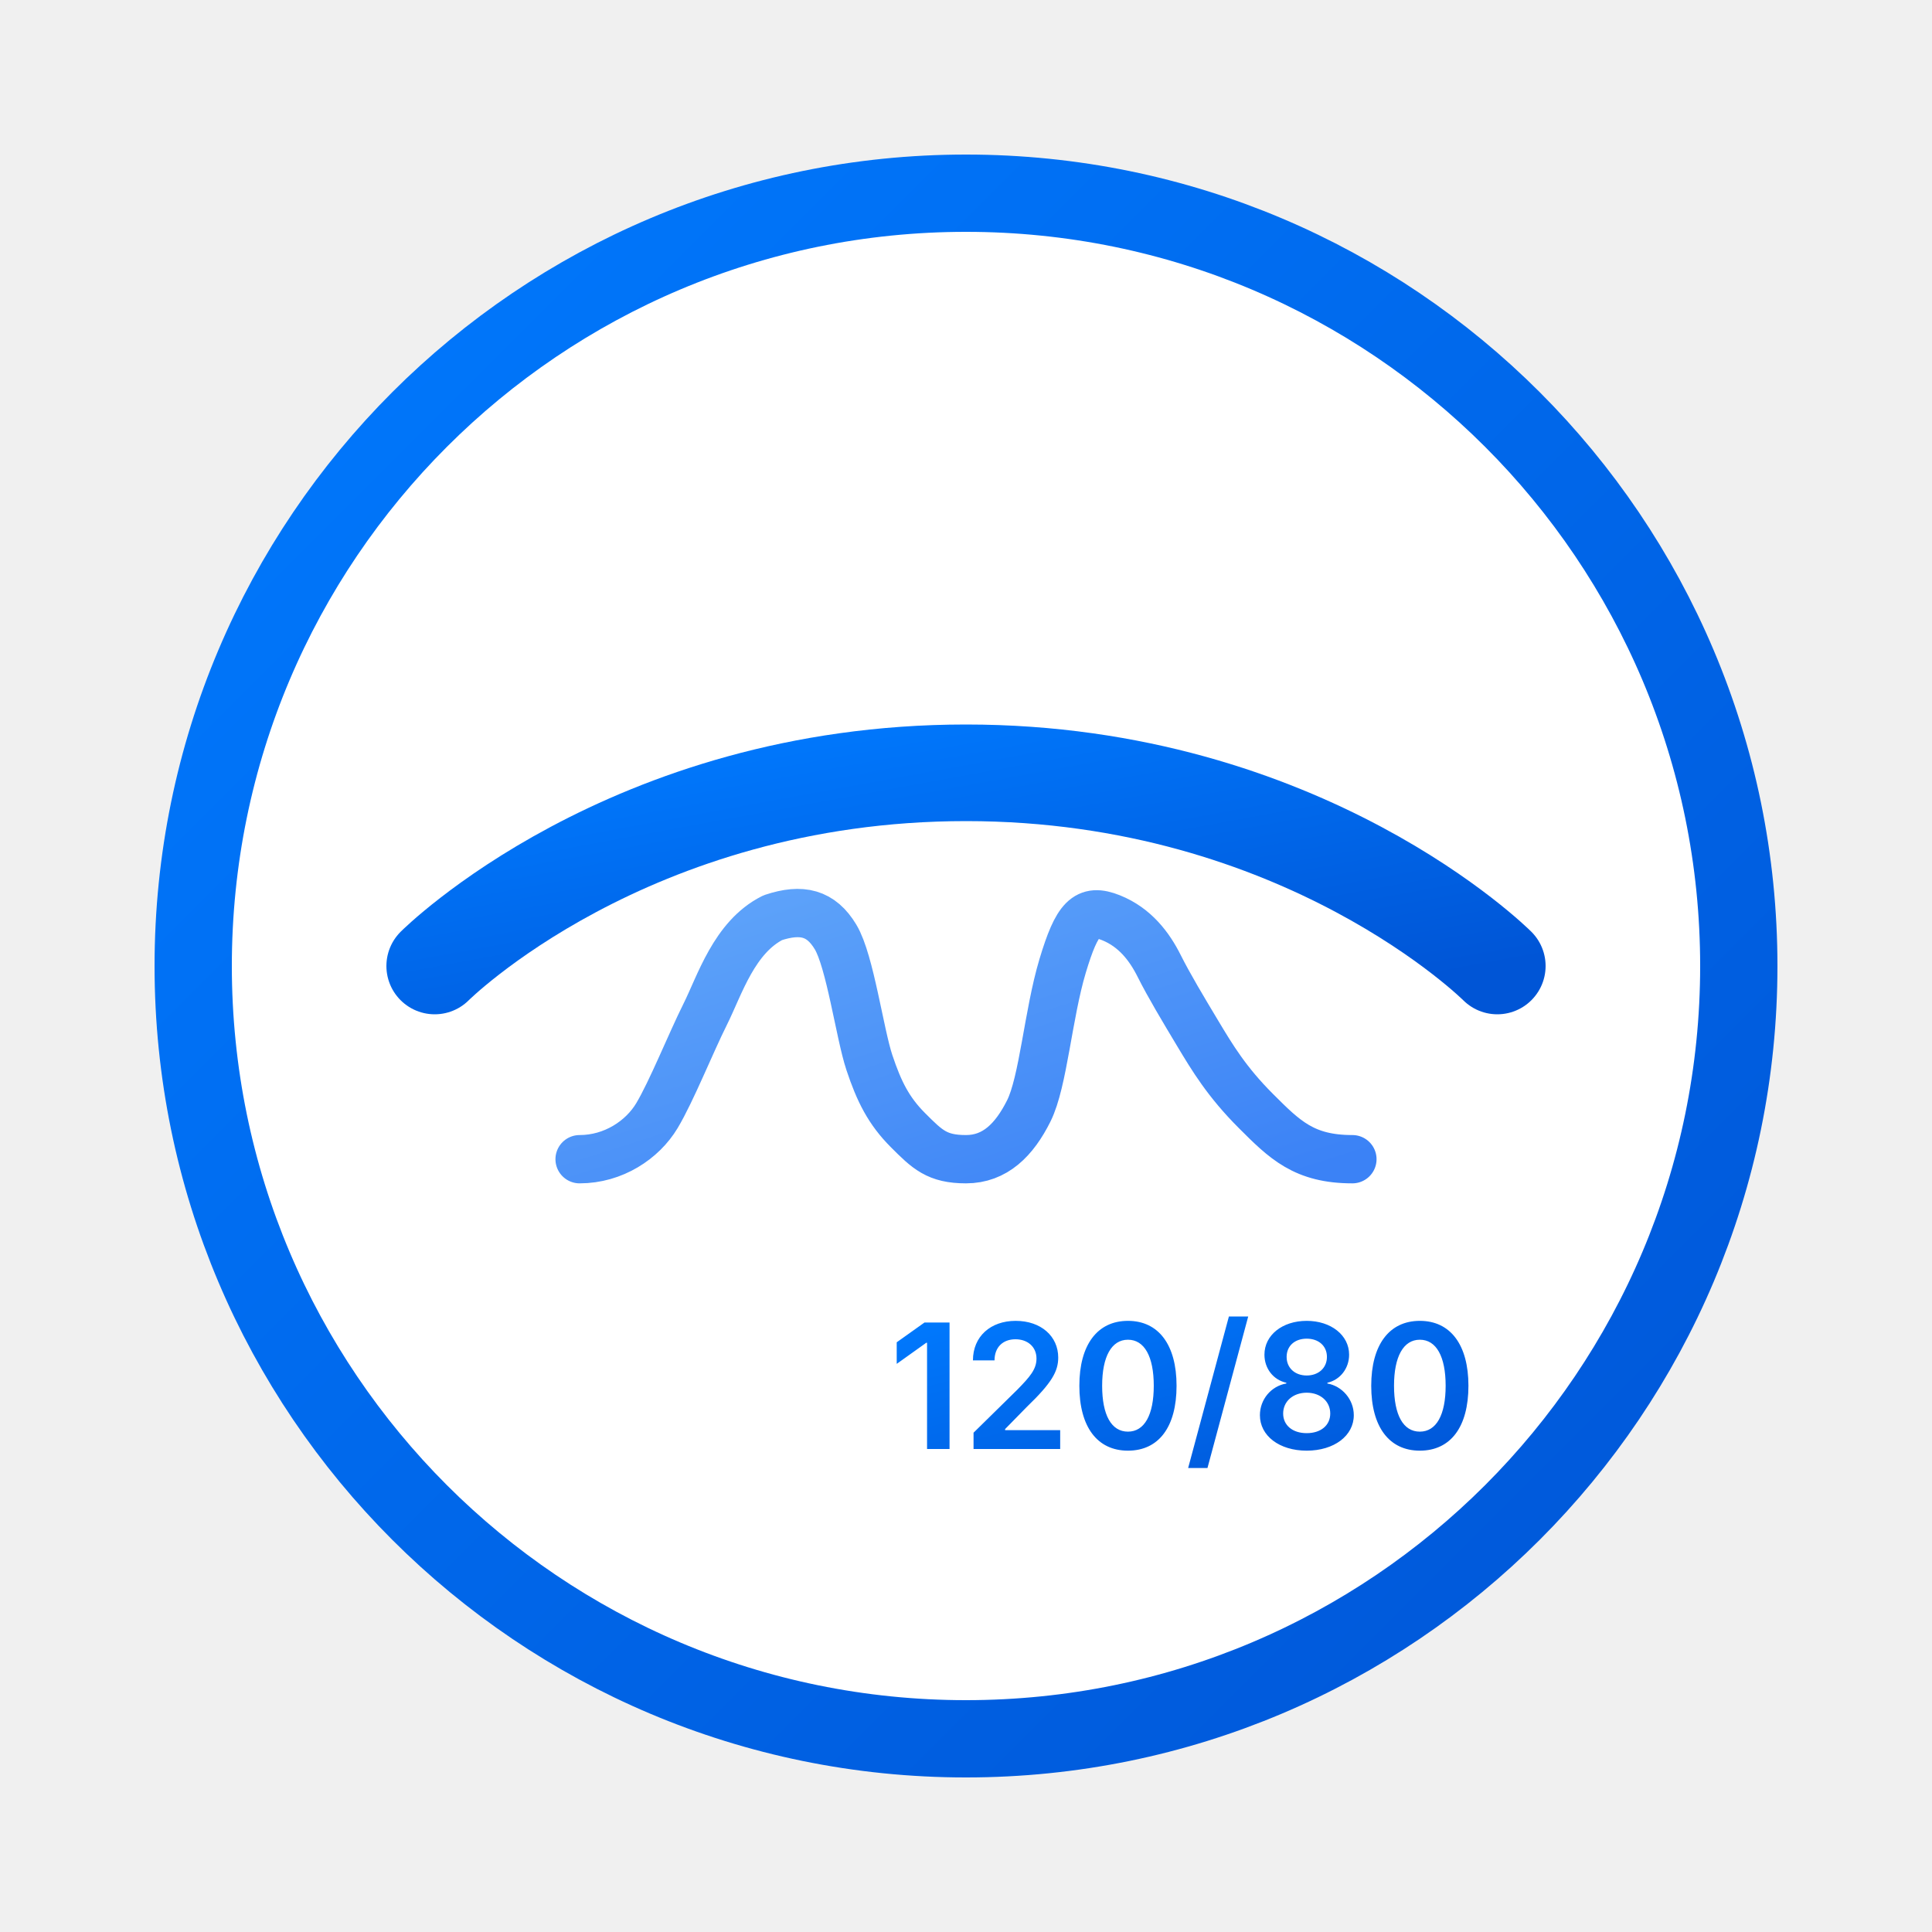
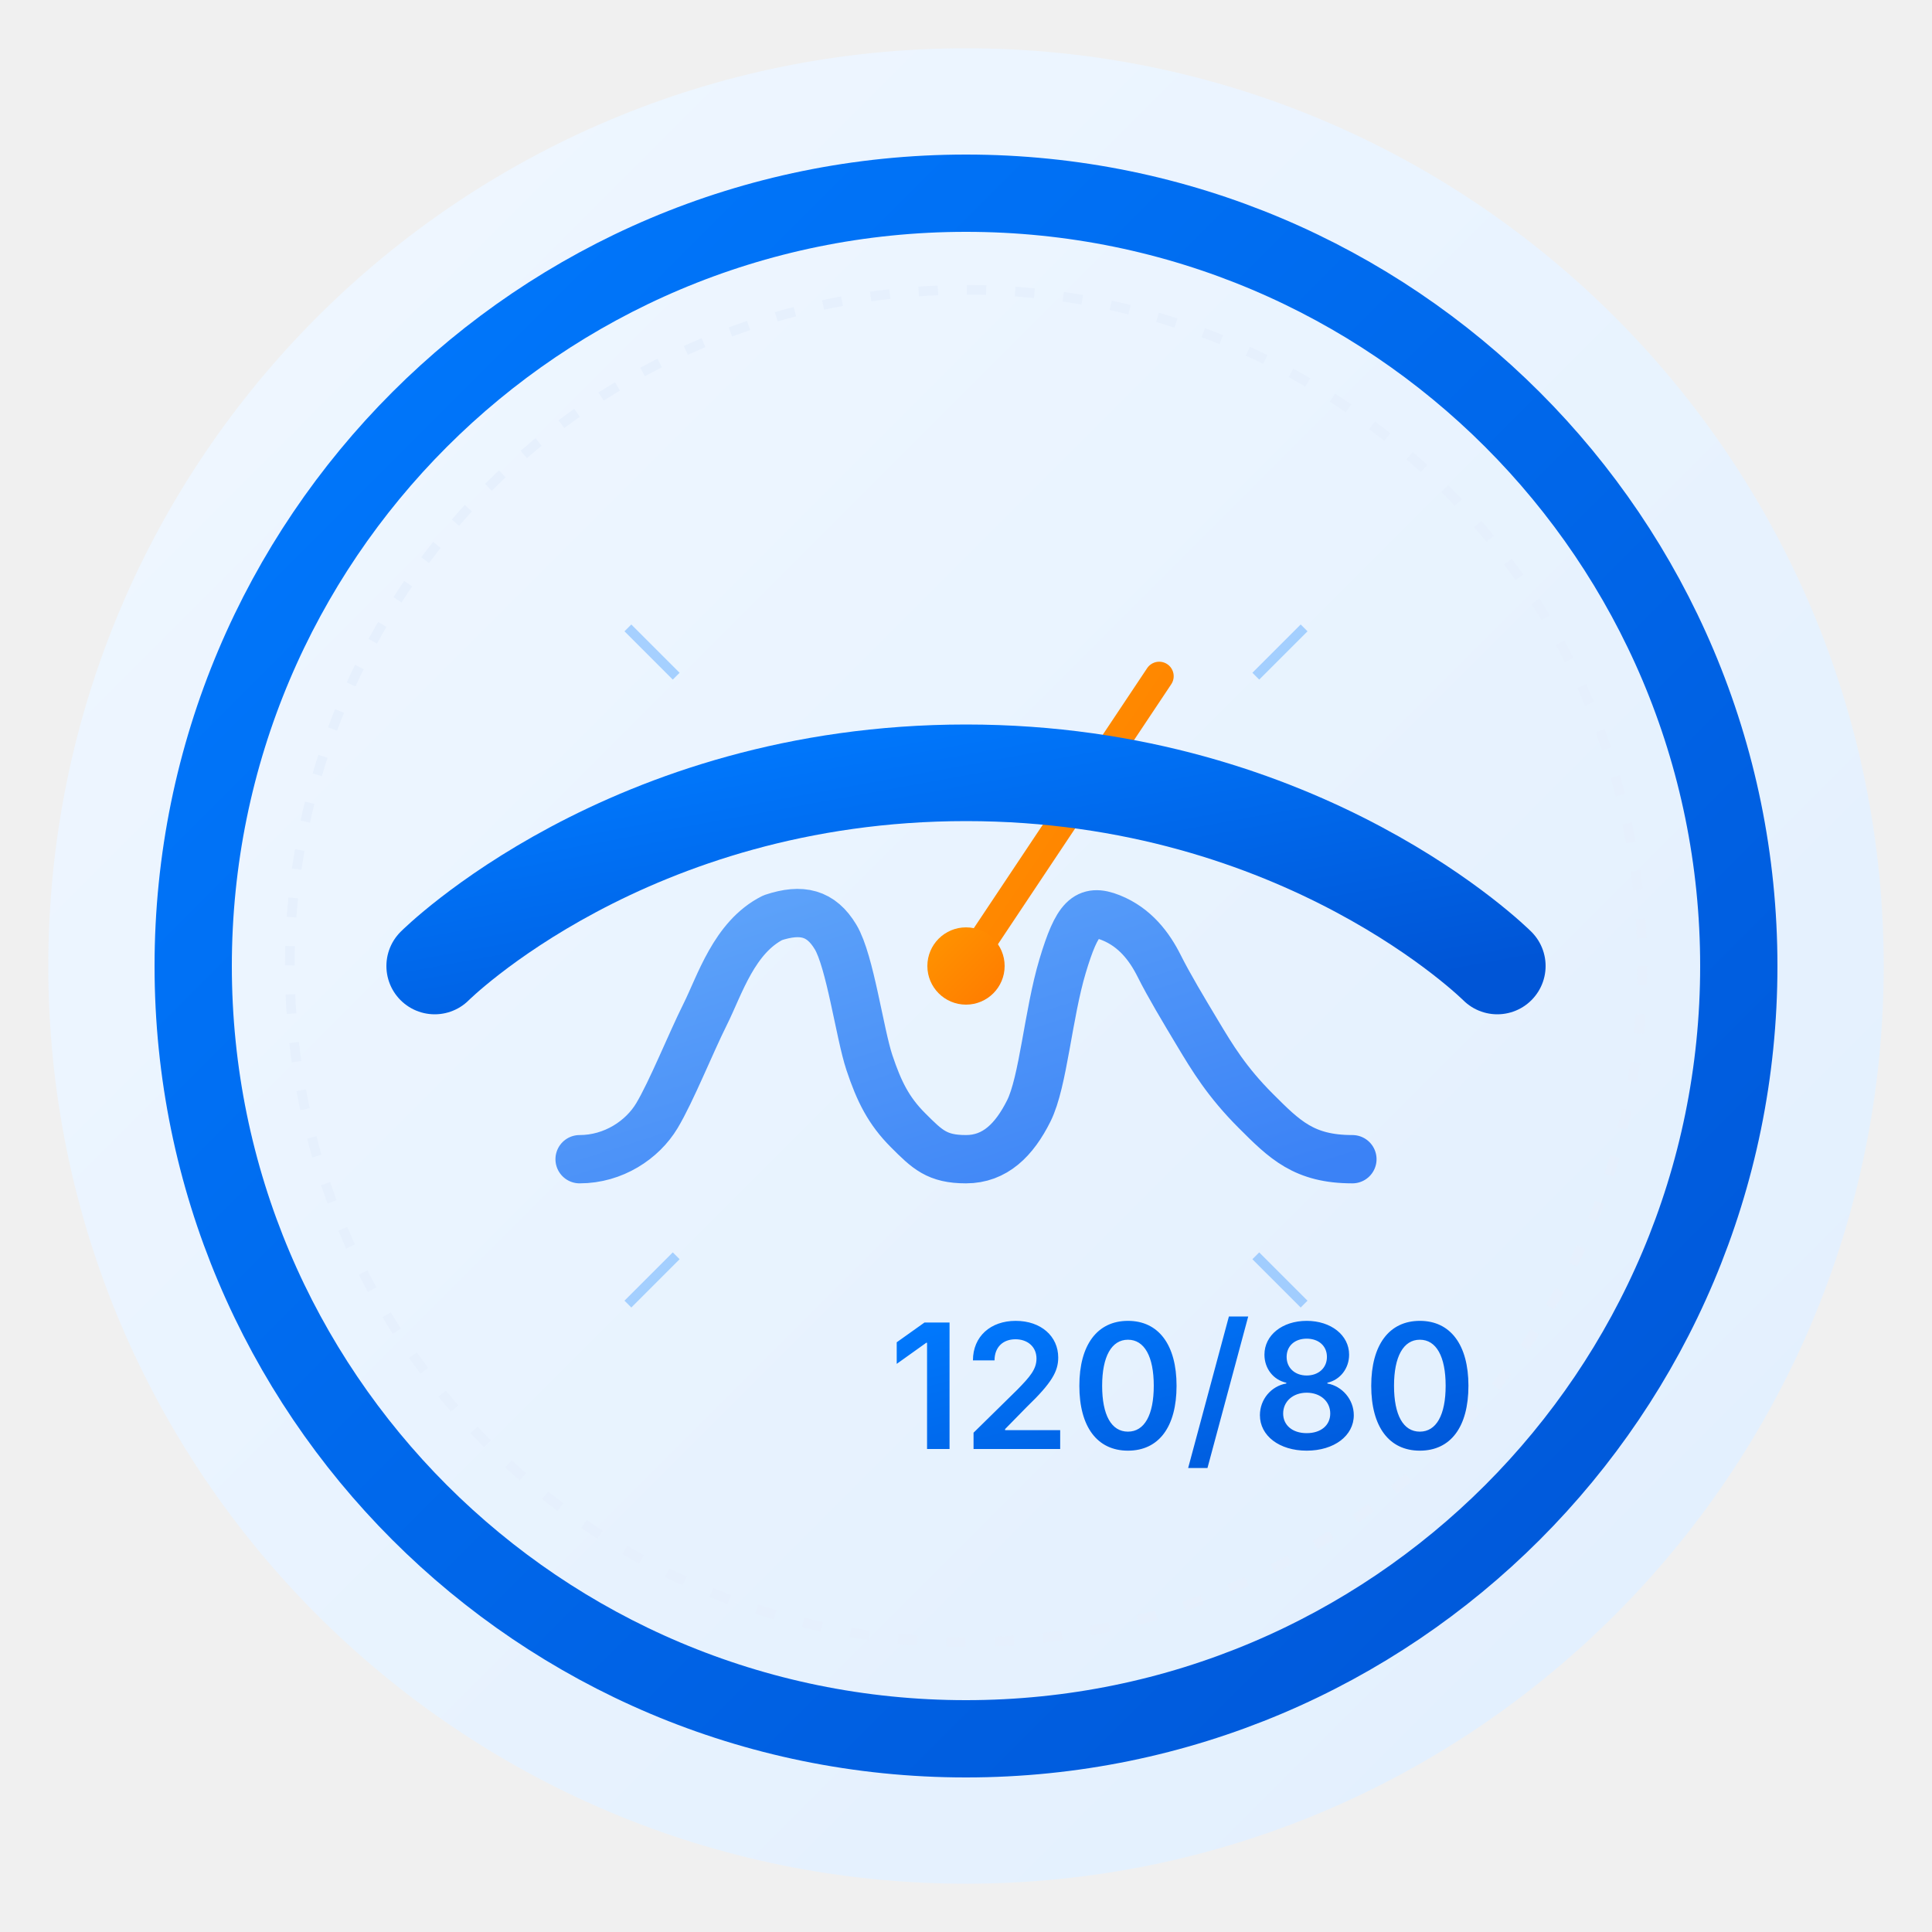
<svg xmlns="http://www.w3.org/2000/svg" width="200" height="200" viewBox="0 0 200 200">
  <defs>
    <linearGradient id="appleBlueGradient" x1="0%" y1="0%" x2="100%" y2="100%">
      <stop offset="0%" stop-color="#007AFF" />
      <stop offset="100%" stop-color="#0055D6" />
    </linearGradient>
    <linearGradient id="appleLightGradient" x1="0%" y1="0%" x2="100%" y2="100%">
      <stop offset="0%" stop-color="#60A5FA" />
      <stop offset="100%" stop-color="#3B82F6" />
    </linearGradient>
+     <linearGradient id="backgroundGradient" x1="0%" y1="0%" x2="100%" y2="100%">
+       <stop offset="0%" stop-color="#F0F7FF" />
+       <stop offset="100%" stop-color="#E1EFFE" />
+     </linearGradient>
+     <linearGradient id="accentGradient" x1="0%" y1="0%" x2="100%" y2="100%">
+       <stop offset="0%" stop-color="#FF9500" />
+       <stop offset="100%" stop-color="#FF7A00" />
+     </linearGradient>
  </defs>
-   <circle cx="100" cy="100" r="80" fill="white" stroke="url(#appleBlueGradient)" stroke-width="8" />
+   <circle cx="100" cy="100" r="95" fill="url(#backgroundGradient)" />
+   <circle cx="100" cy="100" r="80" fill="url(#backgroundGradient)" stroke="url(#appleBlueGradient)" stroke-width="8" />
+   <circle cx="100" cy="100" r="70" fill="none" stroke="#E6F0FD" stroke-width="1" stroke-dasharray="2,3" />
+   <path d="M100,100 L120,70" stroke="url(#accentGradient)" stroke-width="3" stroke-linecap="round" />
+   <circle cx="100" cy="100" r="4" fill="url(#accentGradient)" />
  <path d="M45 100C45 100 65 80 100 80C135 80 155 100 155 100" fill="none" stroke="url(#appleBlueGradient)" stroke-width="10" stroke-linecap="round" />
  <path d="M60 120            C63.5 120 66.5 118 68 115.5            S71.5 108 73 105            S76 97 80 95            C83 94 85 94.5 86.5 97            S89 107 90 110            S92 115 94 117            S97 120 100 120            C103 120 105 118 106.5 115            S108.5 105 110 100            S112.5 94 115 95            C117.5 96 119 98 120 100            C121 102 122.5 104.5 124 107            S127 112 130 115            S135 120 140 120" fill="none" stroke="url(#appleLightGradient)" stroke-width="5" stroke-linecap="round" stroke-linejoin="round" />
  <text x="92" y="150" font-family="SF Pro Display, -apple-system, BlinkMacSystemFont, sans-serif" font-size="18" font-weight="600" fill="url(#appleBlueGradient)">120/80</text>
+   <g stroke="rgba(0,122,255,0.3)" stroke-width="1">
+     <line x1="65" y1="65" x2="70" y2="70" />
+     <line x1="135" y1="65" x2="130" y2="70" />
+     <line x1="65" y1="135" x2="70" y2="130" />
+     <line x1="135" y1="135" x2="130" y2="130" />
+   </g>
</svg>
